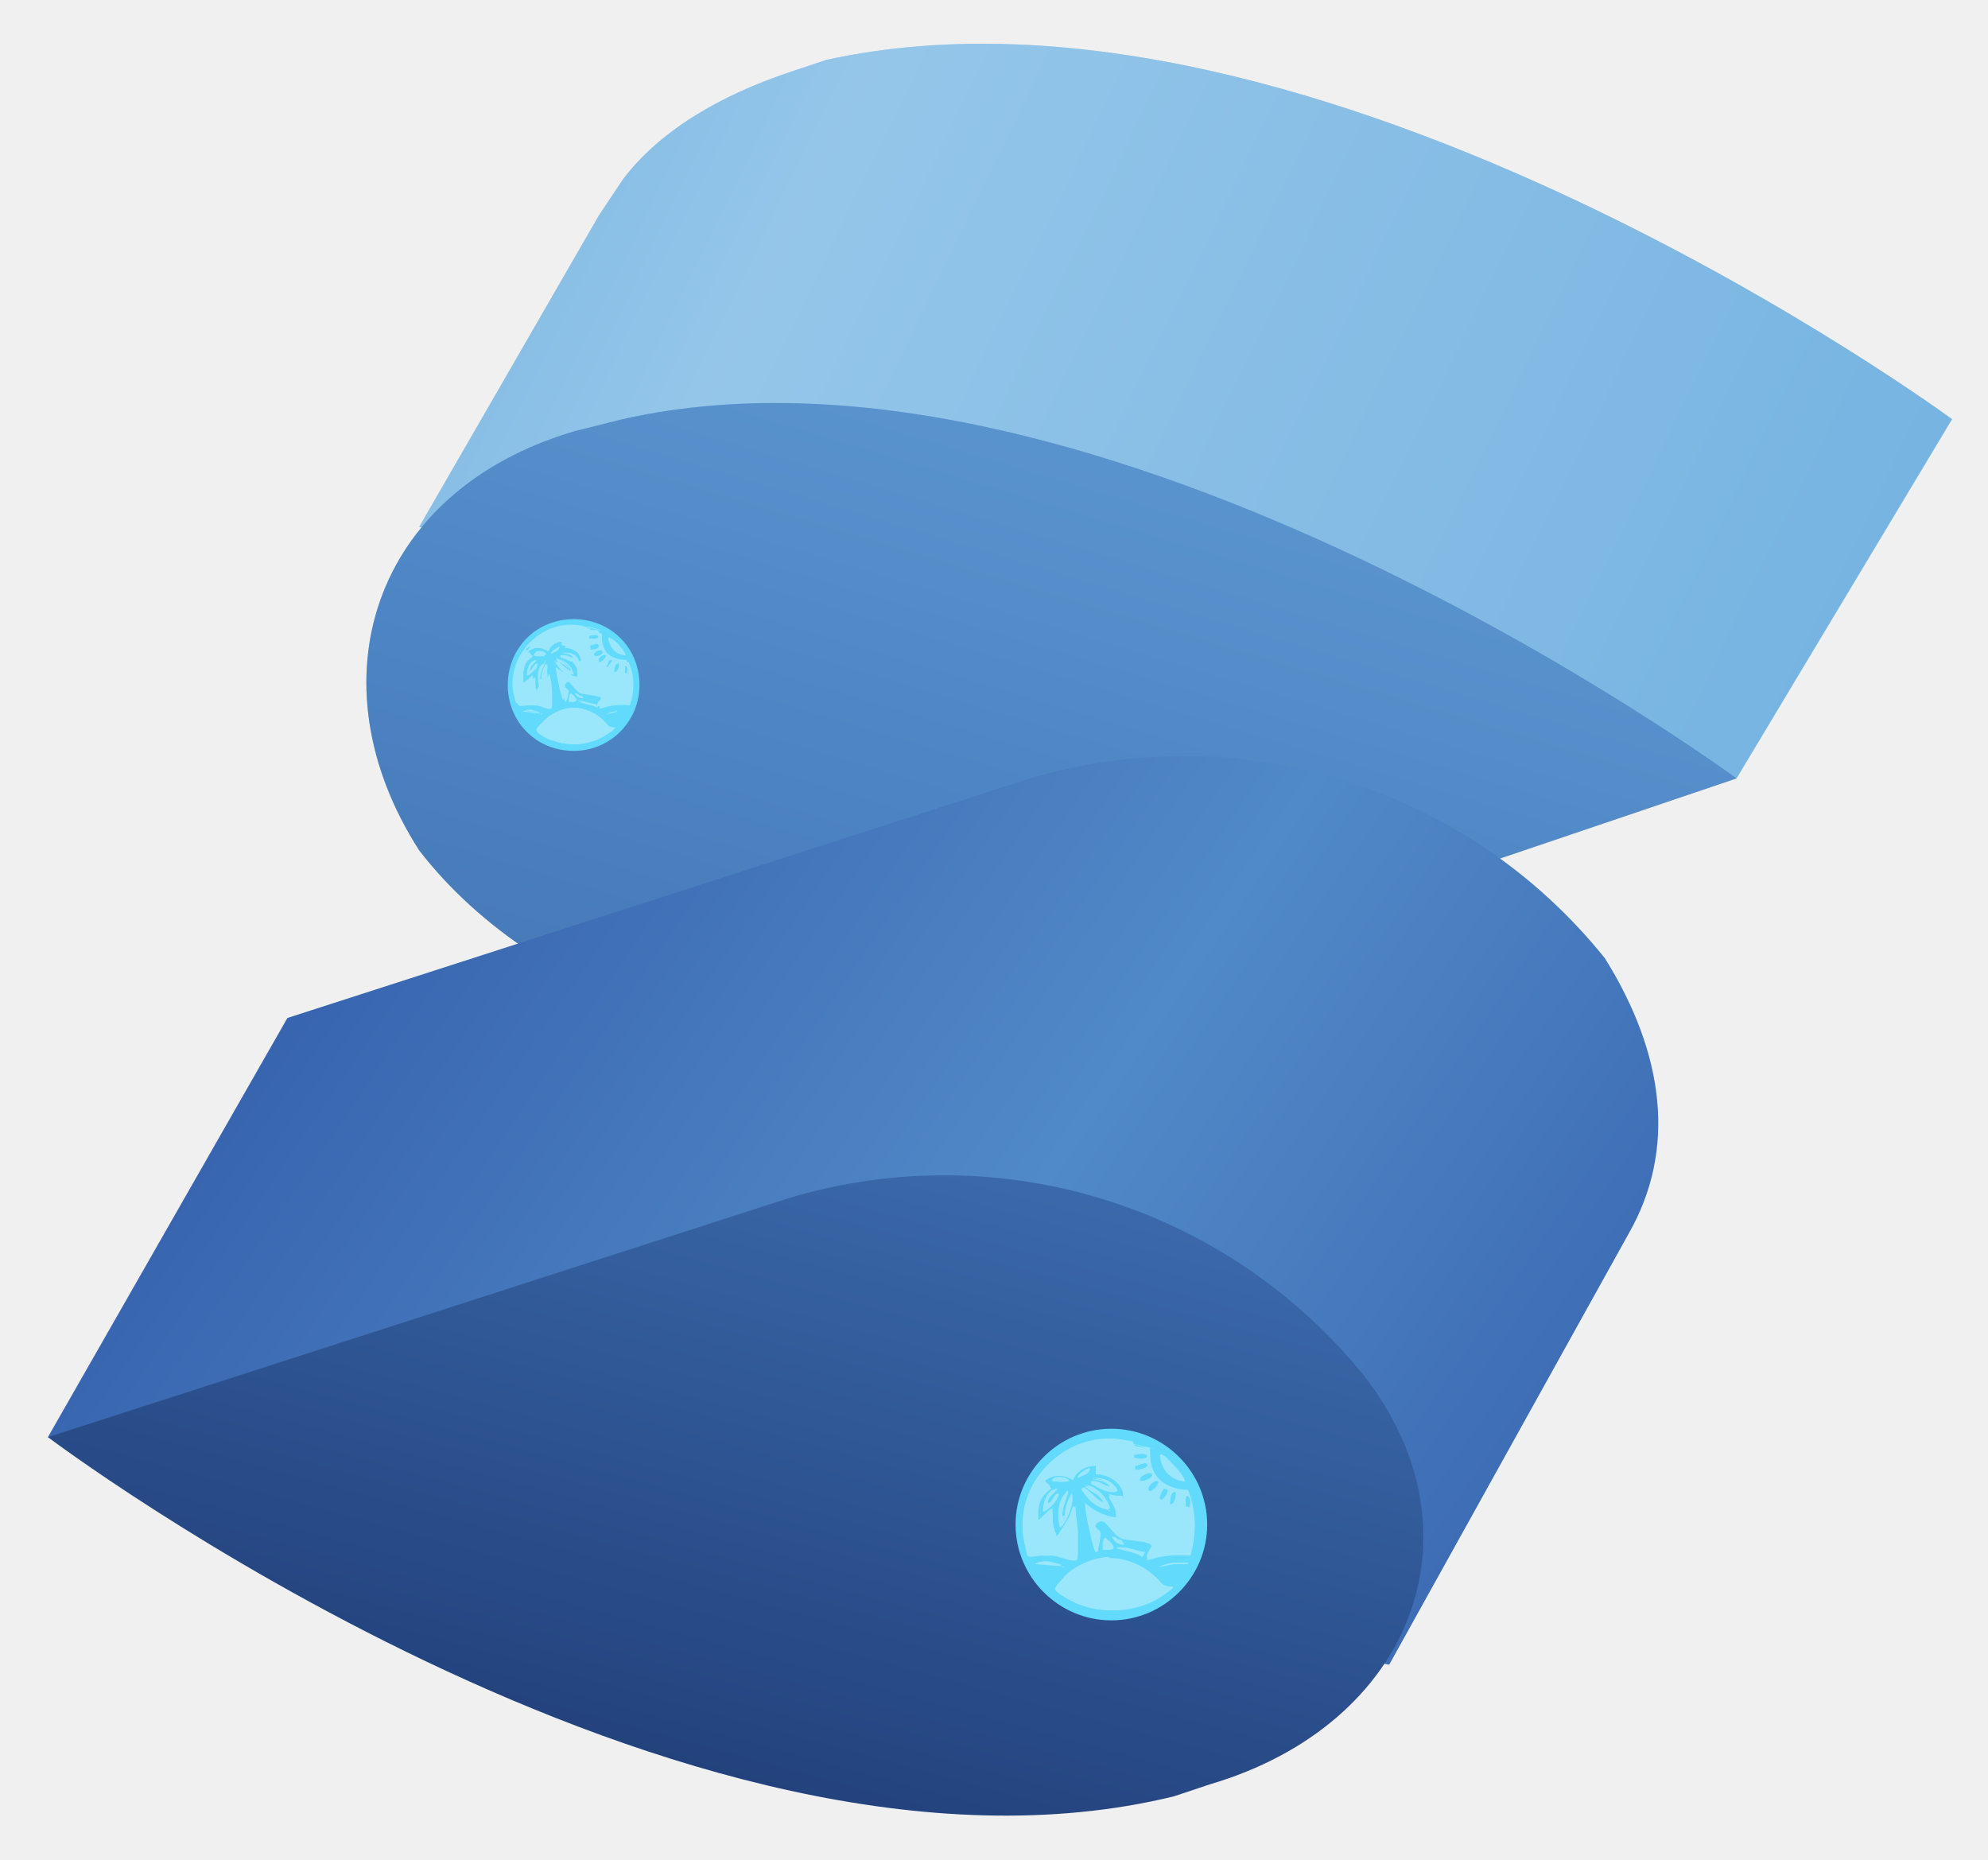
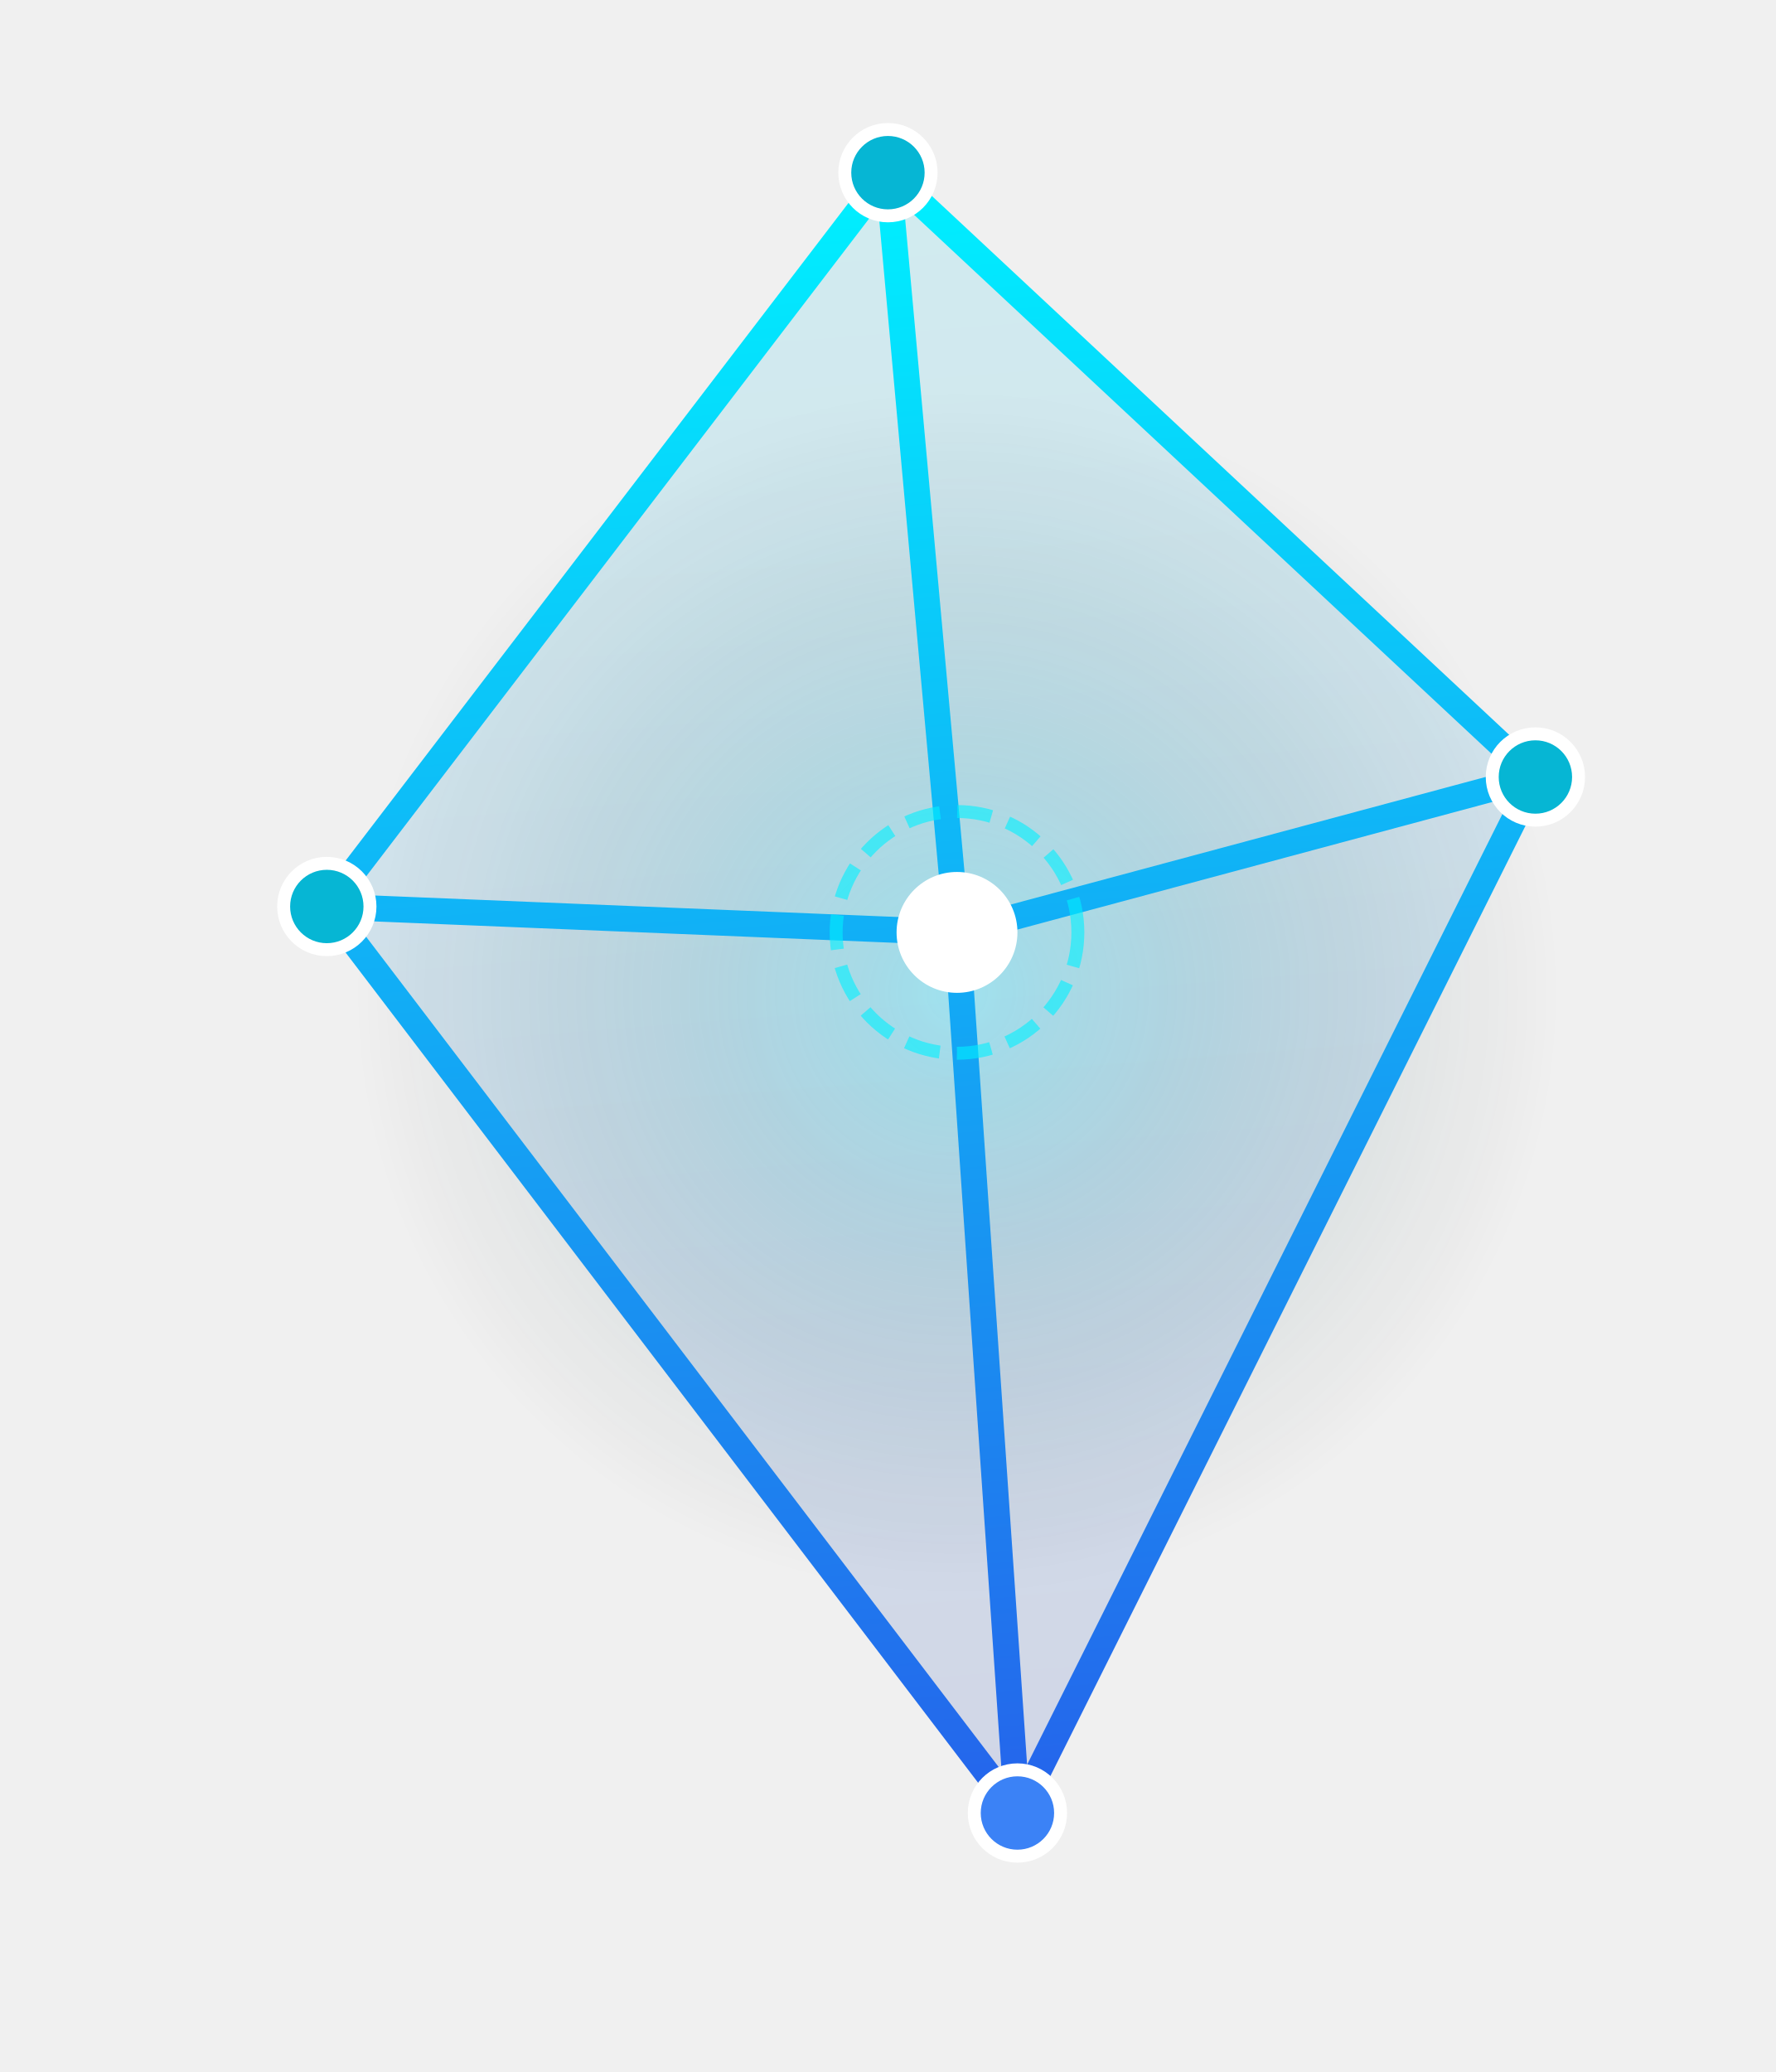
- <svg xmlns="http://www.w3.org/2000/svg" version="1.1" viewBox="0 0 166 155.3">
+ <svg xmlns="http://www.w3.org/2000/svg" width="240" height="280" viewBox="0 0 200 240" fill="none">
+   <circle cx="108" cy="115" r="70" fill="url(#neonGlow)" fill-opacity="0.25" />
+   <path d="M100 20L175 90L115 210L35 105L100 20Z" fill="url(#kiteFill)" fill-opacity="0.15" />
+   <g stroke="url(#edgeGradient)" stroke-width="3" stroke-linecap="round" stroke-linejoin="round">
+     <path d="M100 20L175 90" />
+     <path d="M175 90L115 210" />
+     <path d="M115 210L35 105" />
+     <path d="M35 105L100 20" />
+     <path d="M100 20L108 108" />
+     <path d="M175 90L108 108" />
+     <path d="M115 210L108 108" />
+     <path d="M35 105L108 108" />
+   </g>
+   <circle cx="100" cy="20" r="5" fill="#06B6D4" stroke="white" stroke-width="1.5" />
+   <circle cx="175" cy="90" r="5" fill="#06B6D4" stroke="white" stroke-width="1.5" />
+   <circle cx="115" cy="210" r="5" fill="#3B82F6" stroke="white" stroke-width="1.5" />
+   <circle cx="35" cy="105" r="5" fill="#06B6D4" stroke="white" stroke-width="1.5" />
+   <circle cx="108" cy="108" r="7" fill="white" />
+   <circle cx="108" cy="108" r="14" stroke="#00F0FF" stroke-width="1.5" stroke-opacity="0.6" stroke-dasharray="4 2" />
  <defs>
-     <style>
-       .st0 {
-         fill: url(#linear-gradient2);
-       }
- 
-       .st1 {
-         fill: url(#linear-gradient3);
-       }
- 
-       .st2 {
-         fill: #9ae7fc;
-       }
- 
-       .st3 {
-         fill: #518ac8;
-       }
- 
-       .st4 {
-         fill: #76b3e1;
-       }
- 
-       .st5 {
-         fill: url(#linear-gradient);
-       }
- 
-       .st5, .st6 {
-         isolation: isolate;
-         opacity: .3;
-       }
- 
-       .st7 {
-         fill: #61dafb;
-       }
- 
-       .st6 {
-         fill: url(#linear-gradient1);
-       }
-     </style>
-     <linearGradient id="linear-gradient" x1="27.4" y1="154.8" x2="151.9" y2="94.3" gradientTransform="translate(0 158) scale(1 -1)" gradientUnits="userSpaceOnUse">
-       <stop offset="0" stop-color="#76b3e1" />
-       <stop offset=".3" stop-color="#dcf2fd" />
-       <stop offset="1" stop-color="#76b3e1" />
+     <linearGradient id="edgeGradient" x1="100" y1="20" x2="115" y2="210" gradientUnits="userSpaceOnUse">
+       <stop stop-color="#00F0FF" />
+       <stop offset="1" stop-color="#2563EB" />
    </linearGradient>
-     <linearGradient id="linear-gradient1" x1="95.9" y1="125.4" x2="74.1" y2="52.8" gradientTransform="translate(0 158) scale(1 -1)" gradientUnits="userSpaceOnUse">
-       <stop offset="0" stop-color="#76b3e1" />
-       <stop offset=".5" stop-color="#4377bb" />
-       <stop offset="1" stop-color="#1f3b77" />
+     <linearGradient id="kiteFill" x1="100" y1="20" x2="115" y2="210" gradientUnits="userSpaceOnUse">
+       <stop stop-color="#22D3EE" />
+       <stop offset="1" stop-color="#1E40AF" />
    </linearGradient>
-     <linearGradient id="linear-gradient2" x1="18.3" y1="93.7" x2="144.2" y2="8.1" gradientTransform="translate(0 158) scale(1 -1)" gradientUnits="userSpaceOnUse">
-       <stop offset="0" stop-color="#315aa9" />
-       <stop offset=".5" stop-color="#518ac8" />
-       <stop offset="1" stop-color="#315aa9" />
-     </linearGradient>
-     <linearGradient id="linear-gradient3" x1="75.3" y1="83.5" x2="24.5" y2="-102.8" gradientTransform="translate(0 158) scale(1 -1)" gradientUnits="userSpaceOnUse">
-       <stop offset="0" stop-color="#4377bb" />
-       <stop offset=".5" stop-color="#1a336b" />
-       <stop offset="1" stop-color="#1a336b" />
-     </linearGradient>
+     <radialGradient id="neonGlow">
+       <stop offset="0%" stop-color="#00F0FF" />
+       <stop offset="100%" stop-color="transparent" />
+     </radialGradient>
  </defs>
-   <g id="Layer_1">
-     <path class="st4" d="M163,35S110-4,69,5l-3,1c-6,2-11,5-14,9l-2,3-15,26,26,5c11,7,25,10,38,7l46,9,18-30Z" />
-     <path class="st5" d="M163,35S110-4,69,5l-3,1c-6,2-11,5-14,9l-2,3-15,26,26,5c11,7,25,10,38,7l46,9,18-30Z" />
-     <path class="st3" d="M52,35l-4,1c-17,5-22,21-13,35,10,13,31,20,48,15l62-21s-53-39-93-30Z" />
-     <path class="st6" d="M52,35l-4,1c-17,5-22,21-13,35,10,13,31,20,48,15l62-21s-53-39-93-30Z" />
-     <path class="st0" d="M134,80c-11.5-14.3-30.4-20.2-48-15l-62,20L4,120l112,19,20-36c4-7,3-15-2-23Z" />
-     <path class="st1" d="M114,115c-11.5-14.3-30.4-20.2-48-15L4,120s53,40,94,30l3-1c17-5,23-21,13-34Z" />
-   </g>
-   <g id="Layer_2">
-     <circle class="st2" cx="92.8" cy="127.3" r="7.6" />
-     <path class="st7" d="M100.8,127.3c0,4.4-3.6,8-8,8s-8-3.6-8-8,3.6-8,8-8,8,3.6,8,8ZM86.6,127.1v-1.1c0-.2.2-.9.3-1.1.2-.3.5-.6.8-.8l-.6-.6c.7-.6,1.7-.7,2.4-.1.3-.8,1.2-1.3,2.1-1.2v.7c.9,0,2.2.7,2.2,1.9s0,0-.1.1c-.3,0-.6,0-.9-.1s-.2,0-.2,0,.4.7.5,1,.2.6.1.9c-1-.1-1.9-.6-2.6-1.2,0,.5.7,3.8.9,3.9s.1-.1.2-.2.2-1.1.2-1.2c0-.2-.3-.3-.4-.5-.2-.5.2-.8.7-.6s.9,1.1,1.3,1.3,2.3.2,2.6.6-.5.8-.3,1.3c1.2-.5,2.4-.6,3.6-.4.5-1.7.5-3.6-.2-5.3-1.3,0-2.6-.6-3-1.9-.4-1.3-.1-1.5-.2-1.6-.1-.2-1.1.1-1.3-.3s0-.2,0-.2-.3-.1-.5-.1c-4.6-1.1-9.1,2.8-8.8,7.4,0,.3.3,1.8.4,2s.8,0,1.1,0,.7,0,.9,0c.5,0,1.3.4,1.7.4s.4-.1.5-.4c0-.5,0-1.3,0-1.8s-.2-1.4-.2-2.1c-.2,0-.1,0-.2,0-.1.2-.2.6-.3.8s-.9,1.5-1,1.6-.1,0-.1-.1c-.3-.6-.4-1.4-.3-2.1-.2-.2-1,.9-1.2.9h-.1c0-.1,0-.1,0-.1h0ZM98.9,123.7c.2-.2-1.1-1.6-1.3-1.8-.5-.5-1-.8-.6.2s1,1.4,1.9,1.5h0ZM91,122.6c0,0-1.1.5-1,.8.3-.2,1-.3,1-.8ZM89.2,123.7c0-.4-1.1-.5-1.3-.2s.3.2.3.2c.3,0,.6-.1.9,0h0ZM91.1,123.8c.7.2,1.2.6,1.9.7s0-.5-.2-.7c-.4-.3-.9-.4-1.4-.4s-.3,0-.2,0c.5.1,1.3.1,1.5.7-.4,0-.7-.3-1.1-.4s-.4,0-.5,0h0ZM92.7,126.1c-.1-.9-1-1.9-1.9-2.1s-.2,0-.1,0,.8.6,1,.7.8.7.4.7-1.5-1.4-1.7-1.2c0,.2.2.3.3.5.5.7,1.2,1.2,2.1,1.3h0ZM88.3,124.3c-.9.2-1.2,1.1-1.2,1.9.1.1.9-.7,1-.8s.5-.8.2-.7-.5.8-.7.8,0-.4,0-.4c.2-.3.5-.5.7-.8h0ZM89.2,124.6c0,0-.4.2-.4.3-.5.7-.5,1.8-.3,2.6.1,0,.1,0,.2-.1.5-.7,1-1.9.8-2.7-.4.5-.5,1.3-.6,1.9h-.2c0-.7.3-1.4.5-2h0ZM93.8,128.9c0-.3-.3-.2-.4-.3s-.2-.3-.5-.2c.2.4.5.6,1,.6h0ZM92.1,129.4c1.3.1,1-.3.2-1-.2,0-.3.8-.2,1ZM95.6,129.6c-.6,0-1.4-.4-2-.4s-.2,0-.3.1c.7.2,1.5.3,2.1.7l.2-.4h0ZM92.7,130.1c-1.3,0-2.7.7-3.6,1.6s-.8.9-.8,1.1c0,.3,1.5,1.1,1.9,1.2,2.1.8,4.9.6,6.8-.7s.5-.5,0-1.1c-1-1.2-2.6-2-4.1-2h0ZM88.9,130.8c-.2-.2-.9-.3-1.2-.4s-.9,0-1.2.1l2.5.2h0ZM99.2,130.5h-1.3c-.2,0-.9.2-1.1.3s-.1.1,0,0c.4,0,.9-.2,1.3-.2s.6,0,.9,0,.2,0,.1-.1h0Z" />
-     <path class="st2" d="M86.6,127.1h.1c.2,0,1-1,1.2-.9,0,.7,0,1.5.3,2.1s0,.2.1.1.9-1.4,1-1.6.2-.6.3-.8,0-.1.2,0c0,.7.2,1.4.2,2.1s0,1.3,0,1.8-.2.4-.5.4-1.2-.4-1.7-.4-.7,0-.9,0-1,.2-1.1,0-.4-1.7-.4-2c-.3-4.7,4.2-8.6,8.8-7.4,4.6,1.1.4,0,.5.1s0,.2,0,.2c.2.4,1.2,0,1.3.3s0,1.2.2,1.6c.4,1.3,1.8,1.9,3,1.9.7,1.7.7,3.6.2,5.3-1.3-.1-2.5,0-3.6.4-.2-.5.7-.9.3-1.3s-2.1-.3-2.6-.6-1-1.1-1.3-1.3-.9.1-.7.6.4.3.4.5-.2,1.1-.2,1.2,0,.2-.2.2c-.2,0-.9-3.4-.9-3.9.8.6,1.6,1,2.6,1.2,0-.3,0-.6-.1-.9s-.5-.9-.5-1c0-.1.2,0,.2,0,.3,0,.6.1.9.1s.1,0,.1-.1c0-1.2-1.3-1.9-2.3-1.9v-.7c-.8,0-1.6.4-1.9,1.2-.8-.5-1.7-.5-2.4.1l.6.6c-.3.2-.6.5-.8.8s-.3.9-.3,1.1v1.2h0,0ZM94.7,121.7c1.4.4,1.5-.6,0-.2v.2ZM94.8,122.7c0,.1,1.1,0,1-.4s-.8.1-1,.1v.3s0,0,0,0h0ZM95.2,123.6c.1.2,1-.3,1-.5,0-.3-1.2.2-1,.5ZM96.7,123.7c-.2-.2-.9.5-.8.7.1.4,1-.5.8-.7ZM97.1,124.3c0,0-.5.8-.3.9s.6-.6.6-.7-.2-.2-.4-.2h0ZM97.7,125.6c.4.1.7-.9.4-1-.3-.1-.5.9-.4,1ZM99.2,125.8c0-.3.2-.8-.2-1-.2,0-.1.7-.1.8h0c0,0,.2.1.2.1h0Z" />
-     <path class="st2" d="M98.9,123.7c-.9-.1-1.6-.6-1.9-1.5s0-.7.6-.2,1.5,1.5,1.3,1.8h0Z" />
-     <path class="st2" d="M92.7,126.1c-.9-.1-1.6-.6-2.1-1.3s-.3-.3-.3-.5c.2-.2,1.5,1.2,1.7,1.2.4,0-.3-.6-.4-.7-.2-.1-1-.6-1-.7,0-.1,0,0,.1,0,.9.1,1.8,1.2,1.9,2.1h0Z" />
-     <path class="st2" d="M89.2,124.6c-.2.7-.5,1.3-.5,2h.2c0-.7.3-1.4.6-1.9.2.8-.3,2.1-.8,2.7s0,.1-.2.1c-.2-.8-.2-1.9.3-2.6s.3-.4.4-.3h0Z" />
-     <path class="st2" d="M91.1,123.8c0-.1.4,0,.5,0,.4,0,.7.3,1.1.4-.2-.5-1-.6-1.5-.7,0-.1.2,0,.2,0,.5,0,1,.1,1.4.4.4.3.7.7.2.7-.8,0-1.3-.4-1.9-.7h0Z" />
-     <path class="st2" d="M88.3,124.3c-.2.3-.5.5-.7.8s-.3.5,0,.4.5-.7.7-.8-.2.6-.2.7c0,.1-.8.9-1,.8,0-.8.3-1.8,1.2-1.9h0Z" />
-     <path class="st2" d="M95.6,129.6l-.2.4c-.6-.4-1.4-.5-2.1-.7,0-.1.2-.1.3-.1.6,0,1.4.3,2,.4h0Z" />
-     <path class="st2" d="M92.1,129.4c0-.2,0-1,.2-1,.7.6,1.1,1.1-.2,1Z" />
-     <path class="st2" d="M89.2,123.7c-.3,0-.6.1-.9,0s-.4-.1-.3-.2c.1-.3,1.2-.2,1.3.2h0Z" />
-     <path class="st2" d="M91,122.6c0,.5-.6.6-1,.8-.1-.3.9-.9,1-.8Z" />
-     <path class="st2" d="M93.8,128.9c-.4,0-.7-.2-1-.6.3,0,.4.1.5.2s.5,0,.4.3h0Z" />
-     <path class="st7" d="M94.8,122.7v-.3c.2,0,.9-.4,1-.1s-1,.5-1,.4h0Z" />
-     <path class="st7" d="M94.7,121.7v-.2c1.5-.4,1.4.6,0,.2Z" />
-     <path class="st7" d="M95.2,123.6c-.2-.3.9-.8,1-.5s-.8.7-1,.5Z" />
-     <path class="st7" d="M96.7,123.7c.2.2-.7,1.1-.8.7s.7-.9.8-.7Z" />
-     <path class="st7" d="M97.1,124.3c.1,0,.4,0,.4.2s-.4.8-.6.7.2-.8.3-.9h0Z" />
-     <path class="st7" d="M97.7,125.6c0,0,0-1.1.4-1,.2,0,0,1.1-.4,1Z" />
-     <path class="st7" d="M99.2,125.8h-.2s0-.1,0-.1c0-.2,0-.8.1-.8.4.1.3.7.2,1h0Z" />
-     <path class="st2" d="M92.7,130.1c1.6,0,3.2.8,4.1,2,1,1.2.7.6,0,1.1-1.9,1.4-4.6,1.6-6.8.7-.3-.1-1.9-.9-1.9-1.2s.7-.9.8-1.1c.9-.9,2.3-1.5,3.6-1.6h0Z" />
-     <path class="st2" d="M88.9,130.8l-2.5-.2c.3-.2.9-.1,1.2-.1s1,.1,1.2.4h0Z" />
-     <path class="st2" d="M99.2,130.5c.1,0,0,.1-.1.1-.3,0-.6,0-.9,0-.4,0-.9.2-1.3.2s-.2,0,0,0,.9-.3,1.1-.3h1.3,0Z" />
-     <circle class="st2" cx="47.9" cy="57.2" r="5.2" />
-     <path class="st7" d="M53.4,57.2c0,3-2.4,5.5-5.5,5.5s-5.5-2.4-5.5-5.5,2.4-5.5,5.5-5.5,5.5,2.4,5.5,5.5ZM43.7,57v-.8c0-.1.1-.6.2-.8.1-.2.4-.4.6-.6l-.4-.4c.5-.4,1.1-.4,1.7,0,.2-.6.8-.9,1.4-.8v.5c.6,0,1.5.5,1.5,1.3s0,0,0,0c-.2,0-.4,0-.6,0s-.1,0-.1,0,.3.5.4.7.1.4,0,.6c-.7,0-1.3-.4-1.8-.8,0,.3.5,2.6.6,2.7s0,0,.1-.1.2-.8.2-.8c0-.1-.2-.2-.3-.3-.1-.3.2-.6.4-.4s.6.8.9.9,1.6.2,1.8.4-.4.6-.2.9c.8-.3,1.6-.4,2.5-.3.4-1.2.4-2.5-.1-3.6-.9,0-1.8-.4-2.1-1.3-.3-.9,0-1-.2-1.1,0-.1-.8,0-.9-.2s0-.1,0-.2-.2,0-.3,0c-3.1-.8-6.2,1.9-6,5.1,0,.2.2,1.2.3,1.3s.6,0,.8,0,.4,0,.6,0c.4,0,.9.3,1.1.3s.3,0,.3-.3c0-.3,0-.9,0-1.2s-.1-.9-.2-1.4c-.1,0,0,0-.1,0,0,.2-.1.4-.2.6s-.6,1.1-.7,1.1,0,0,0,0c-.2-.4-.2-1-.2-1.4-.1-.1-.7.6-.8.6h0c0,0,0,0,0,0h0ZM52.2,54.7c.1-.1-.7-1.1-.9-1.2-.4-.3-.7-.5-.4.2s.7.9,1.3,1h0ZM46.7,54c0,0-.7.4-.7.6.2-.2.7-.2.7-.6ZM45.5,54.7c0-.3-.8-.3-.9-.1s.2.2.2.2c.2,0,.4,0,.6,0h0ZM46.8,54.8c.5.2.8.4,1.3.4s0-.4-.1-.5c-.3-.2-.6-.3-.9-.3s-.2,0-.2,0c.3,0,.9,0,1,.5-.3,0-.5-.2-.8-.2s-.3,0-.3,0h0ZM47.9,56.4c0-.6-.7-1.3-1.3-1.4s-.2,0,0,0,.6.4.7.5.5.5.3.5-1-.9-1.1-.8c0,.1.1.2.2.3.4.5.8.8,1.4.9h0ZM44.8,55.1c-.6.1-.8.8-.8,1.3,0,0,.6-.5.7-.5s.3-.6.1-.5-.4.5-.5.6,0-.3,0-.3c.1-.2.4-.4.5-.6h0ZM45.5,55.3c0,0-.2.2-.3.2-.4.5-.3,1.2-.2,1.8,0,0,0,0,.1,0,.4-.5.7-1.3.5-1.9-.3.4-.4.9-.4,1.3h-.2c0-.5.2-.9.4-1.4h0ZM48.7,58.3c0-.2-.2-.2-.3-.2s-.2-.2-.4-.2c.2.3.4.4.7.4h0ZM47.5,58.6c.9,0,.7-.2.2-.7-.2,0-.2.5-.2.7ZM49.9,58.8c-.4,0-.9-.2-1.4-.3s-.2,0-.2,0c.5.2,1,.2,1.5.5v-.3h.1ZM47.9,59.1c-.9,0-1.8.4-2.5,1.1s-.6.6-.6.8c0,.2,1,.8,1.3.8,1.5.6,3.3.4,4.6-.5s.4-.3,0-.8c-.7-.8-1.8-1.4-2.8-1.4h0ZM45.3,59.6c-.2-.2-.6-.2-.8-.3s-.6,0-.8,0l1.7.2h0ZM52.3,59.4h-.9c-.1,0-.6.1-.7.2s0,0,0,0c.3,0,.6-.1.9-.2s.4,0,.6,0,.2,0,0,0h0Z" />
-     <path class="st2" d="M43.7,57h0c.2,0,.7-.7.8-.6,0,.5,0,1,.2,1.4s0,.1,0,0,.6-.9.7-1.1.2-.4.2-.6,0,0,.1,0c0,.5.1.9.2,1.4s0,.9,0,1.2-.1.3-.3.3-.8-.3-1.1-.3-.4,0-.6,0-.7.1-.8,0-.3-1.2-.3-1.3c-.2-3.2,2.9-5.9,6-5.1s.3,0,.3,0,0,.1,0,.2c.1.2.8,0,.9.2s0,.8.2,1.1c.3.9,1.2,1.3,2.1,1.3.5,1.1.5,2.4.1,3.6-.9,0-1.7,0-2.5.3-.2-.4.5-.6.2-.9s-1.4-.2-1.8-.4-.7-.7-.9-.9-.6,0-.4.4.3.2.3.3-.1.8-.2.8,0,.2-.1.1c-.1,0-.6-2.3-.6-2.7.5.4,1.1.7,1.8.8,0-.2,0-.4,0-.6s-.4-.6-.4-.7c0,0,.1,0,.1,0,.2,0,.4,0,.6,0s0,0,0,0c0-.8-.9-1.3-1.6-1.3v-.5c-.5,0-1.1.2-1.3.8-.5-.4-1.2-.4-1.7,0l.4.4c-.2.2-.4.3-.6.6s-.2.6-.2.8v.8h0,0ZM49.2,53.3c.9.3,1.1-.4,0-.2v.2ZM49.3,54.1c0,0,.8,0,.7-.3s-.6,0-.7,0v.2s0,0,0,0h0ZM49.6,54.7c0,.1.7-.2.7-.3,0-.2-.8.1-.7.3ZM50.6,54.7c-.1-.1-.6.3-.6.5,0,.3.7-.4.6-.5ZM50.9,55.1s-.4.6-.2.6.4-.4.4-.5-.2-.2-.2-.1h0ZM51.3,56.1c.3,0,.5-.6.3-.7-.2,0-.3.6-.3.7ZM52.4,56.2c0-.2.1-.6-.1-.7-.1,0,0,.5,0,.6h0c0,0,.2,0,.2,0h0Z" />
-     <path class="st2" d="M52.2,54.7c-.6,0-1.1-.4-1.3-1s0-.5.4-.2,1,1.1.9,1.2h0Z" />
-     <path class="st2" d="M47.9,56.4c-.6,0-1.1-.4-1.4-.9s-.2-.2-.2-.3c.1-.1,1,.8,1.1.8.3,0-.2-.4-.3-.5-.1,0-.7-.4-.7-.5,0,0,0,0,0,0,.6,0,1.2.8,1.3,1.4h0Z" />
-     <path class="st2" d="M45.5,55.3c-.1.4-.4.9-.4,1.4h.2c0-.4.2-.9.4-1.3.1.6-.2,1.4-.5,1.9s0,0-.1,0c-.1-.5-.2-1.3.2-1.8s.2-.3.3-.2h0Z" />
-     <path class="st2" d="M46.8,54.8c0,0,.3,0,.3,0,.3,0,.5.2.8.2-.1-.4-.7-.4-1-.5,0,0,.1,0,.2,0,.3,0,.7,0,.9.3.3.2.5.5.1.5-.5,0-.9-.3-1.3-.4h0Z" />
-     <path class="st2" d="M44.8,55.1c-.1.2-.4.4-.5.6s-.2.3,0,.3.3-.5.5-.6-.1.4-.1.5c0,0-.6.6-.7.5,0-.6.2-1.2.8-1.3h0Z" />
-     <path class="st2" d="M49.9,58.8v.3c-.6-.3-1.1-.3-1.6-.5,0,0,.1,0,.2,0,.4,0,.9.2,1.4.3h0Z" />
-     <path class="st2" d="M47.5,58.6c0-.1,0-.7.2-.7.5.4.7.8-.2.7Z" />
-     <path class="st2" d="M45.5,54.7c-.2,0-.4,0-.6,0s-.3,0-.2-.2c0-.2.8-.2.9.1h0Z" />
-     <path class="st2" d="M46.7,54c0,.4-.4.4-.7.6,0-.2.6-.6.7-.6Z" />
-     <path class="st2" d="M48.7,58.3c-.3,0-.5-.2-.7-.4.2,0,.2,0,.4.2s.3,0,.3.2h0Z" />
-     <path class="st7" d="M49.3,54.1v-.2c.2,0,.6-.3.7,0s-.7.4-.7.3h0Z" />
-     <path class="st7" d="M49.2,53.3v-.2c1-.3,1,.4,0,.2Z" />
-     <path class="st7" d="M49.6,54.7c-.1-.2.6-.6.7-.3s-.6.5-.7.3Z" />
-     <path class="st7" d="M50.6,54.7c.1.1-.5.8-.6.5s.4-.6.6-.5Z" />
-     <path class="st7" d="M50.9,55.1c0,0,.3,0,.2.1s-.3.5-.4.5.2-.6.2-.6h0Z" />
-     <path class="st7" d="M51.3,56.1s0-.7.3-.7c.2,0,0,.8-.3.7Z" />
-     <path class="st7" d="M52.4,56.2h-.2s0,0,0,0c0-.1,0-.6,0-.6.3,0,.2.5.1.7h0Z" />
-     <path class="st2" d="M47.9,59.1c1.1,0,2.2.6,2.8,1.4.7.8.5.4,0,.8-1.3.9-3.2,1.1-4.6.5-.2,0-1.3-.6-1.3-.8s.5-.6.6-.8c.6-.6,1.6-1,2.5-1.1h0Z" />
-     <path class="st2" d="M45.3,59.6l-1.7-.2c.2-.1.6,0,.8,0s.7,0,.8.3h0Z" />
-     <path class="st2" d="M52.3,59.4c0,0,0,0,0,0-.2,0-.4,0-.6,0-.3,0-.6.1-.9.2s-.1,0,0,0,.6-.2.7-.2h.9,0Z" />
-   </g>
</svg>
